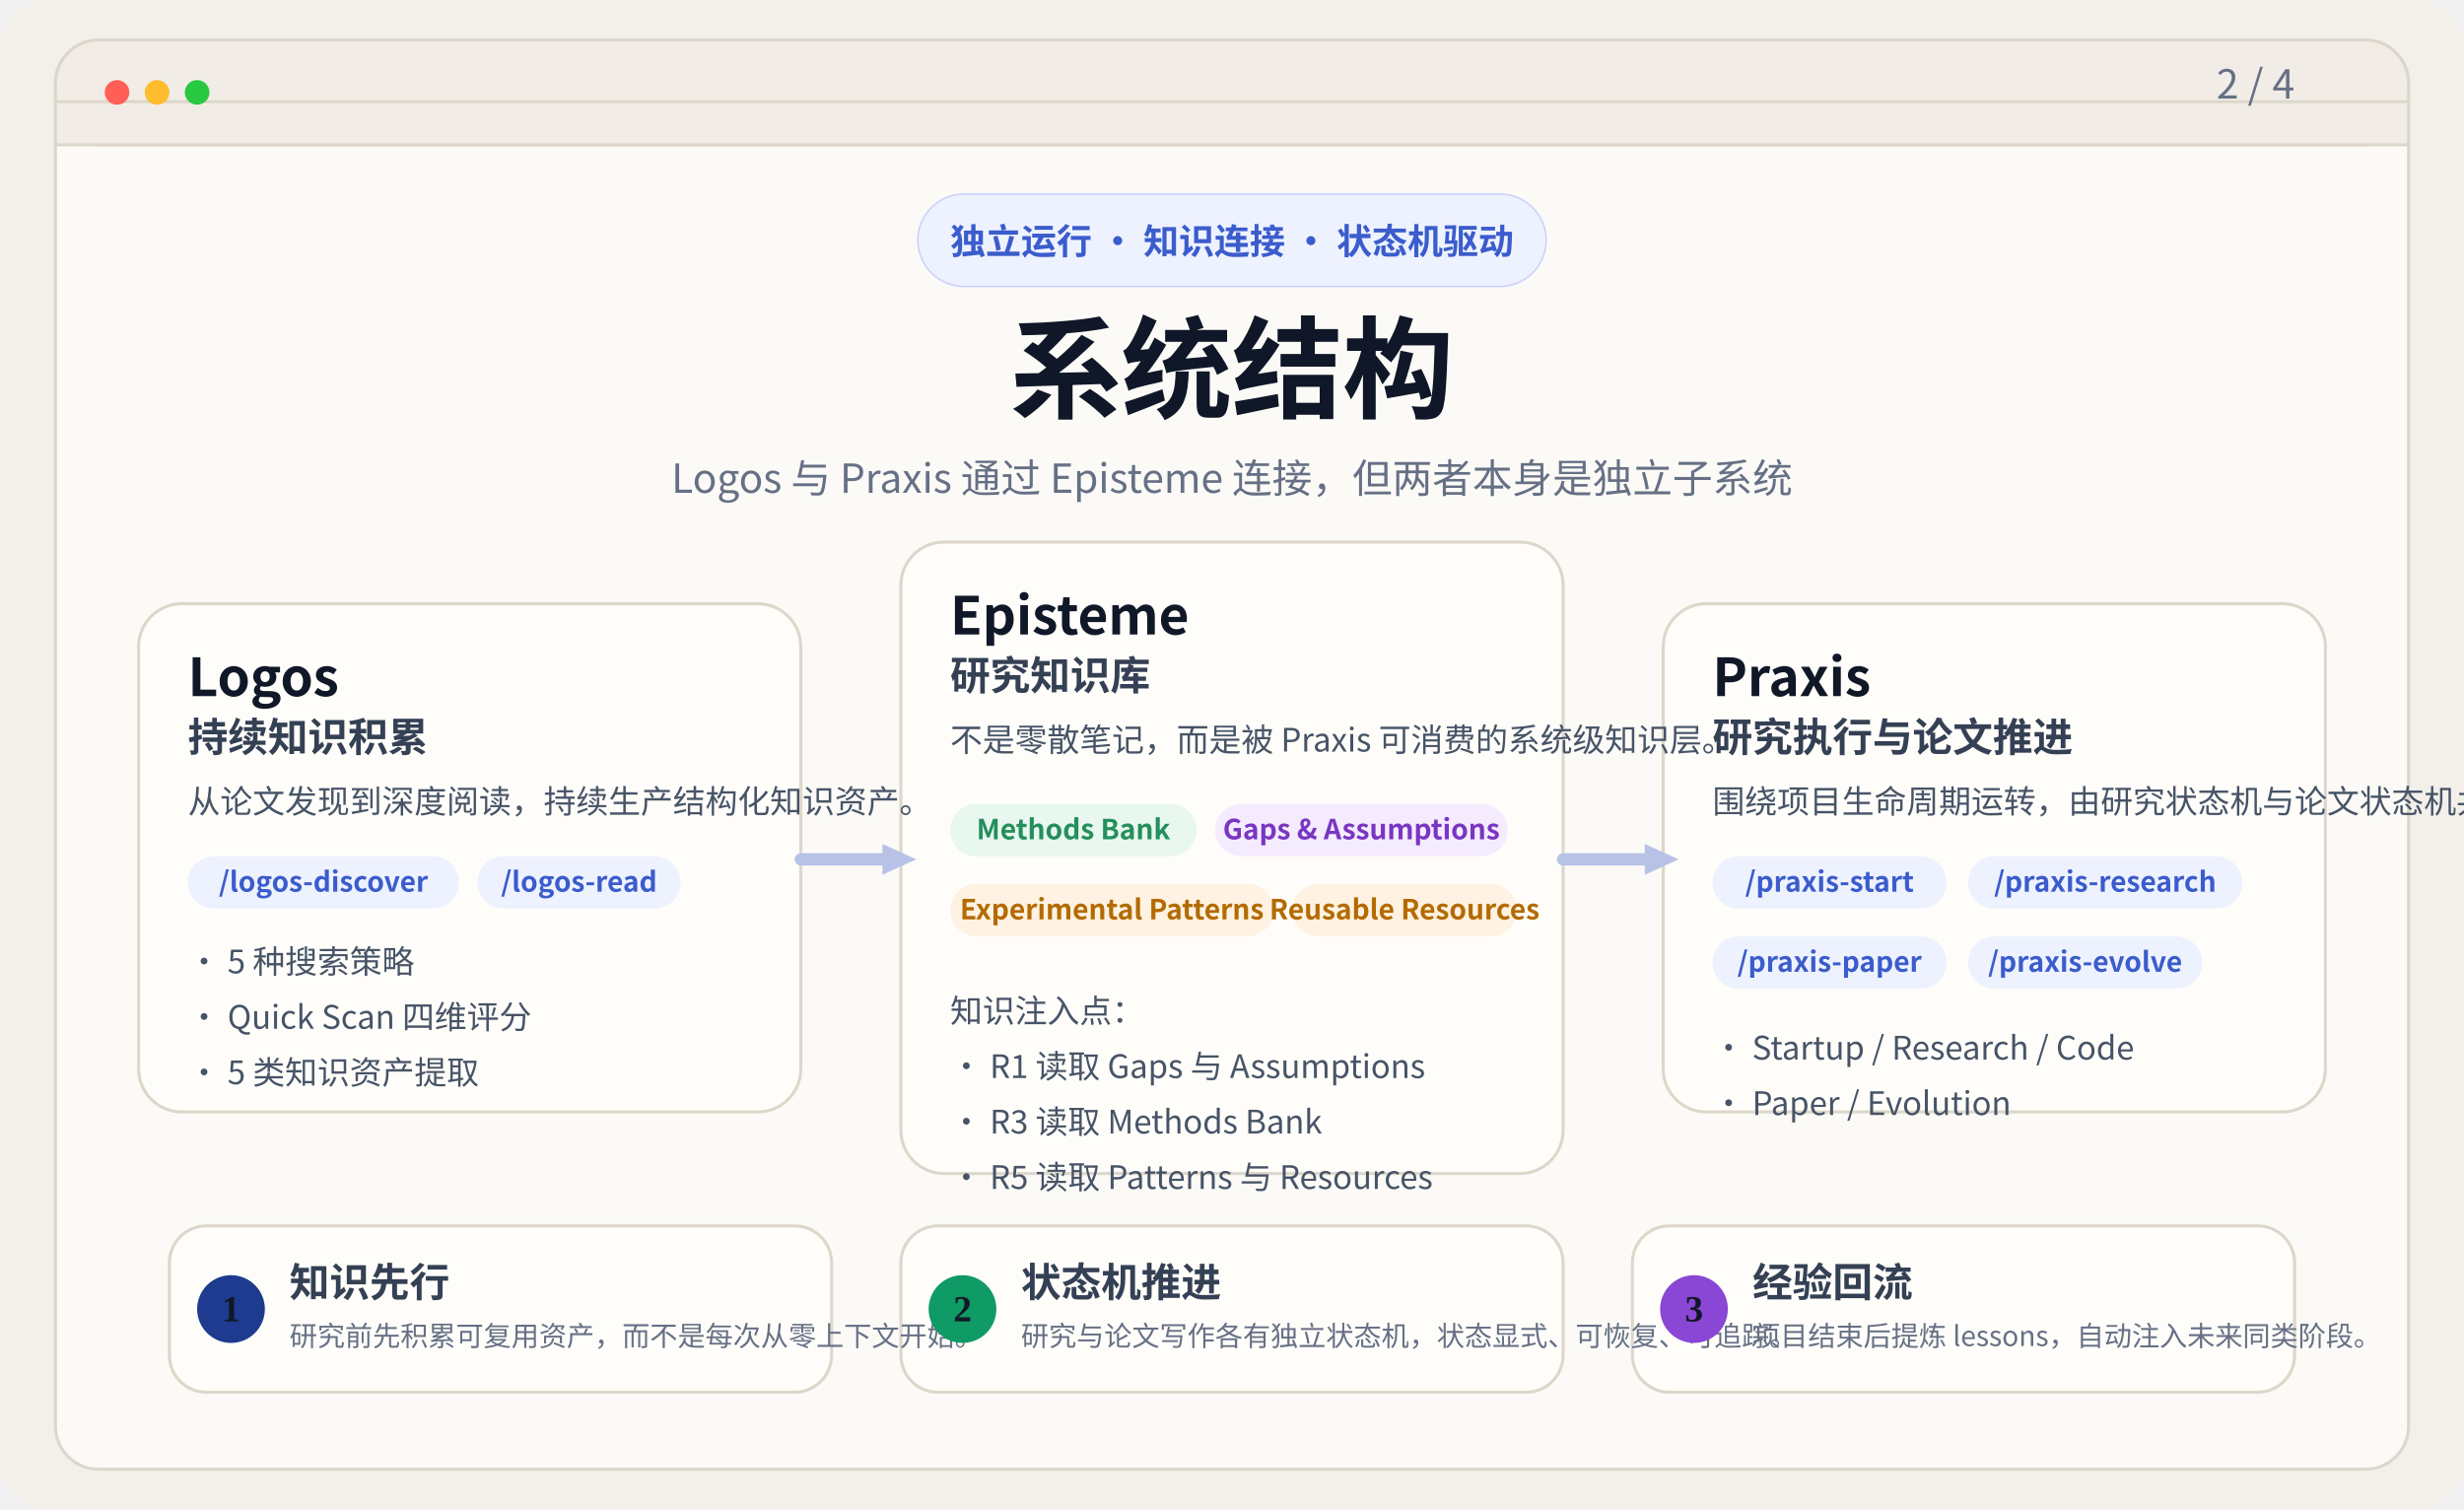
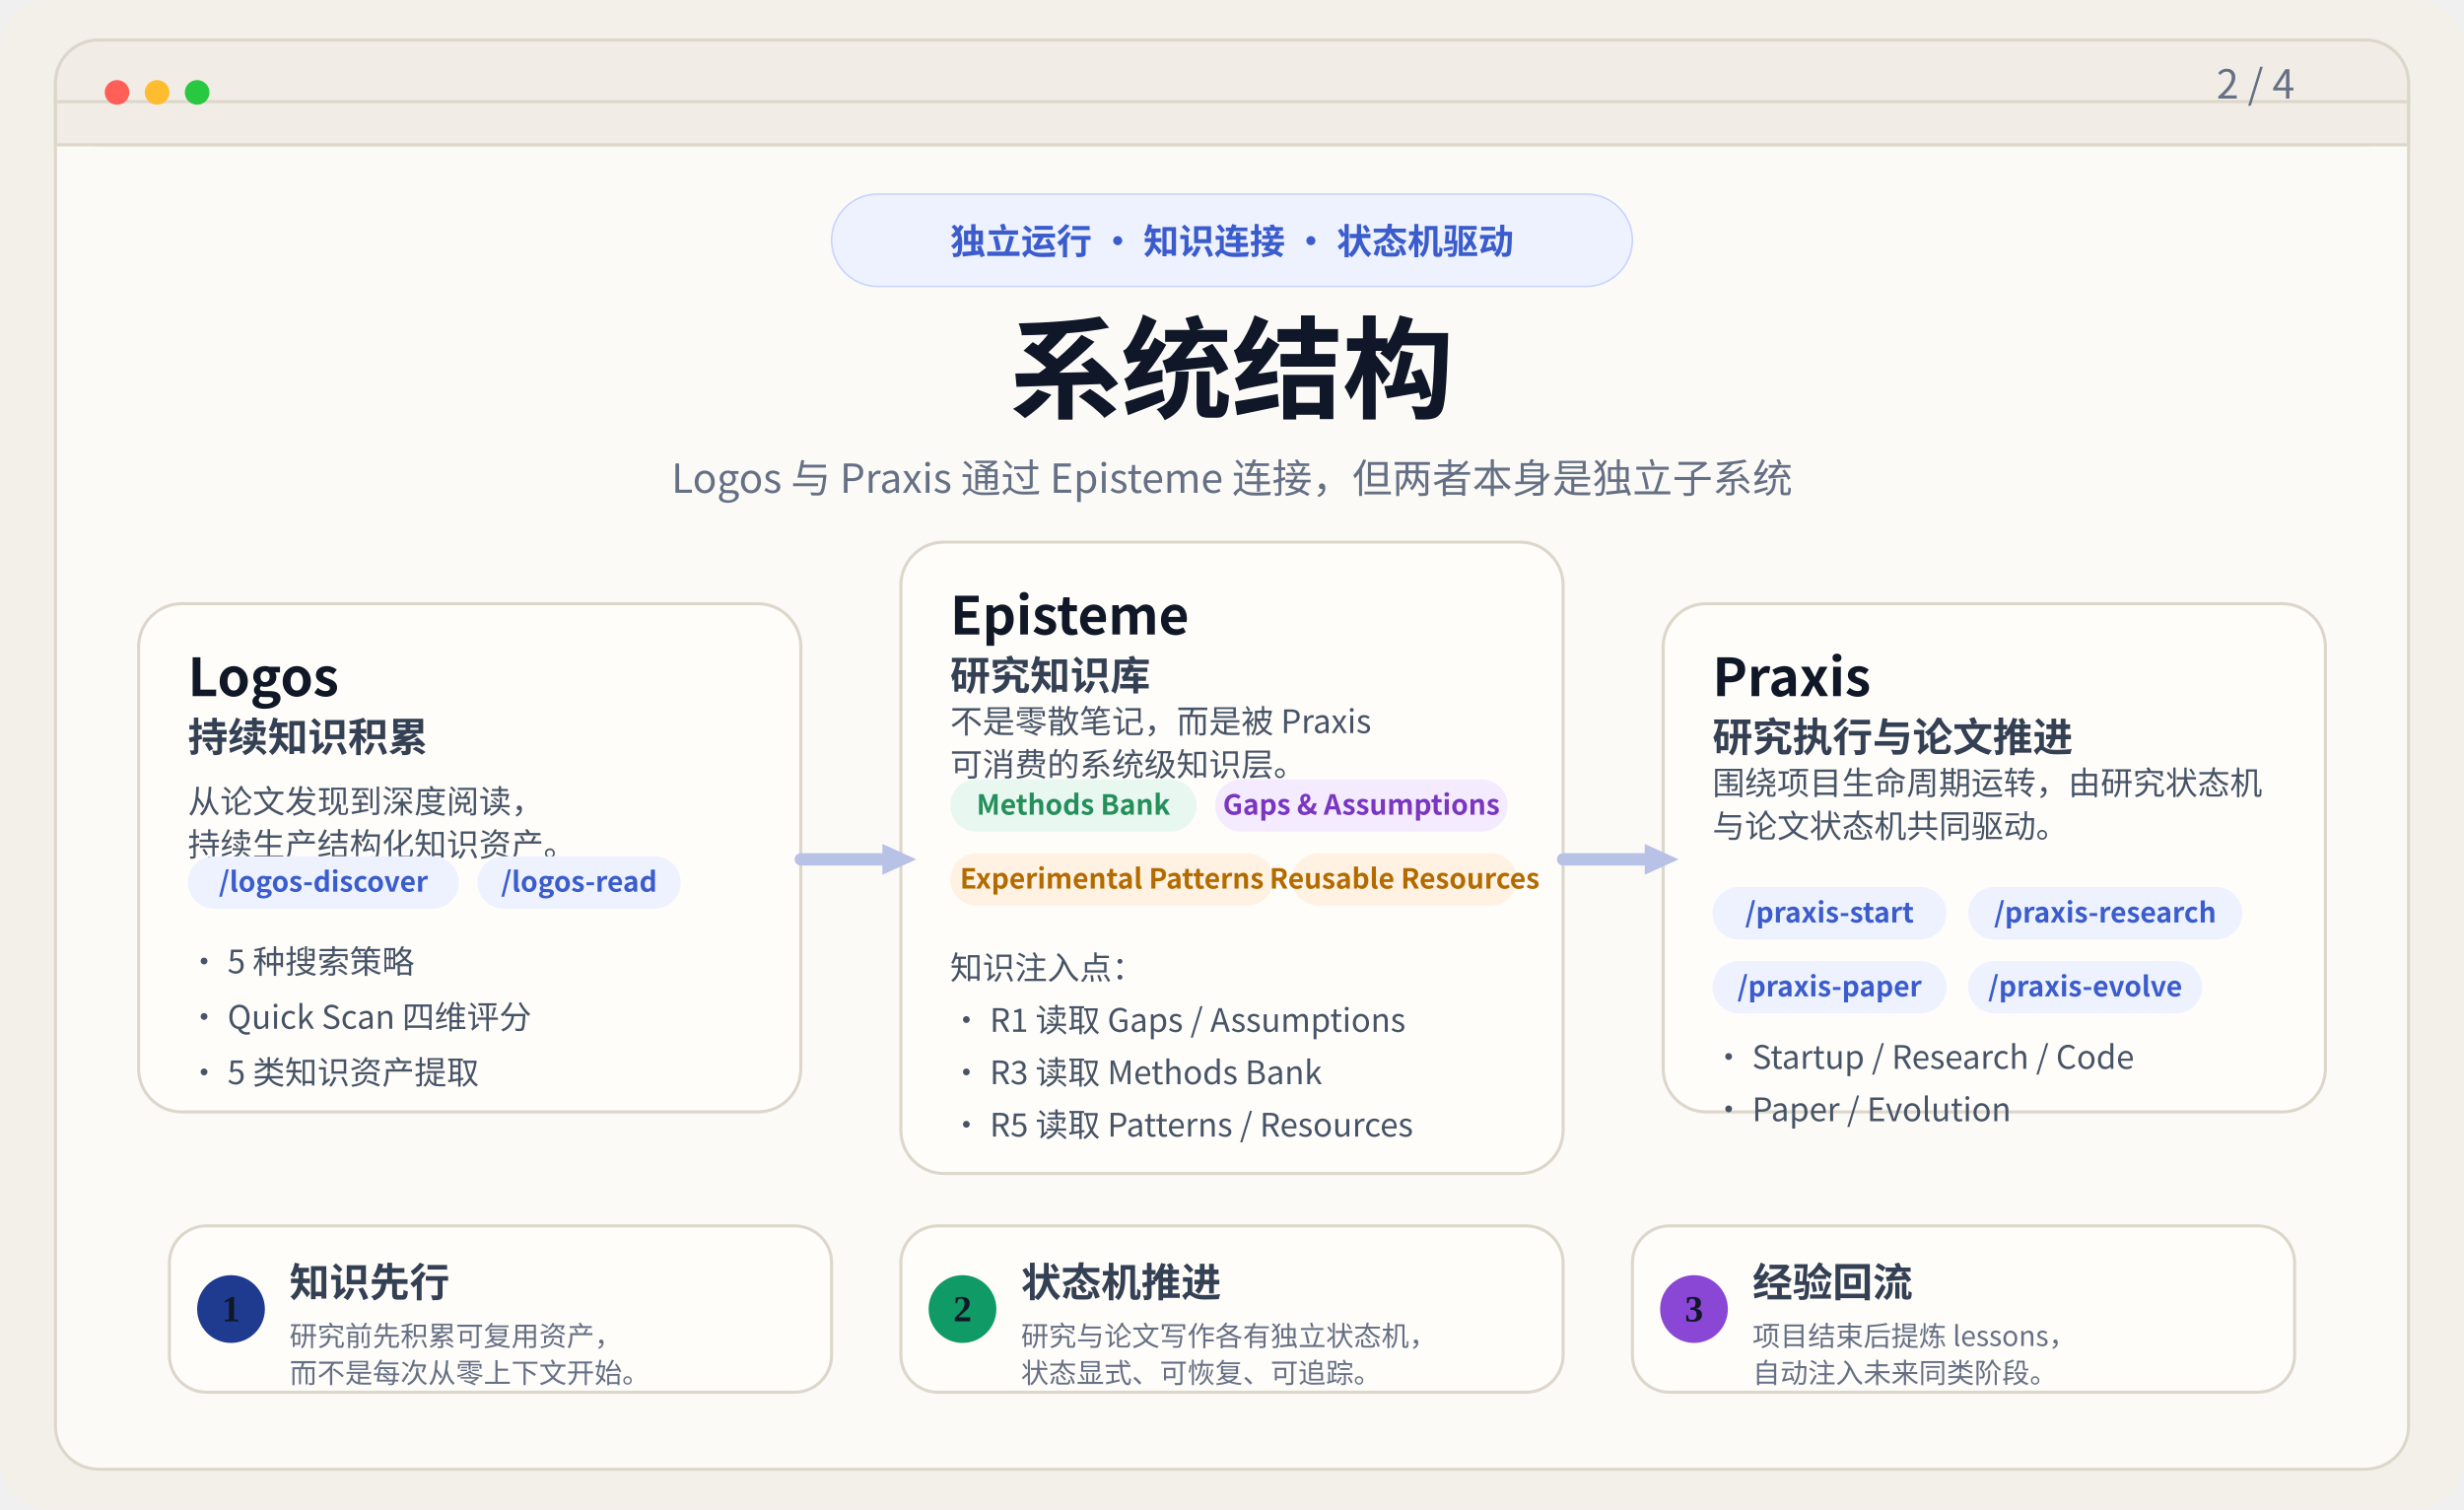
<svg xmlns="http://www.w3.org/2000/svg" viewBox="0 0 1600 980" role="img" aria-labelledby="title desc">
  <style>
    .bg { fill: #f3f0ea; }
    .window { fill: #fbfaf6; stroke: #ddd7cb; stroke-width: 2; }
    .bar { fill: #f1ede6; stroke: #ddd7cb; stroke-width: 2; }
    .card { fill: #fffdf9; stroke: #ddd7cb; stroke-width: 2; }
    .title { fill: #0f1728; font: 700 72px Georgia, "Times New Roman", serif; }
    .subtitle { fill: #667085; font: 500 26px "PingFang SC", "Microsoft YaHei", "Noto Sans CJK SC", sans-serif; }
    .headline { fill: #101828; font: 700 34px "PingFang SC", "Microsoft YaHei", "Noto Sans CJK SC", sans-serif; }
    .subhead { fill: #344054; font: 600 26px "PingFang SC", "Microsoft YaHei", "Noto Sans CJK SC", sans-serif; }
    .body { fill: #475467; font: 500 21px "PingFang SC", "Microsoft YaHei", "Noto Sans CJK SC", sans-serif; }
    .small { fill: #667085; font: 500 18px "PingFang SC", "Microsoft YaHei", "Noto Sans CJK SC", sans-serif; }
    .chipText { font: 600 18px "PingFang SC", "Microsoft YaHei", "Noto Sans CJK SC", sans-serif; }
    .badgeText { fill: #3b5ccc; font: 700 23px "PingFang SC", "Microsoft YaHei", "Noto Sans CJK SC", sans-serif; }
    .step { fill: #101828; font: 700 24px Georgia, "Times New Roman", serif; }
  </style>
  <rect class="bg" x="0" y="0" width="1600" height="980" rx="32" />
  <rect class="window" x="36" y="26" width="1528" height="928" rx="28" />
  <rect class="bar" x="36" y="26" width="1528" height="68" rx="28" />
  <rect class="bar" x="36" y="66" width="1528" height="28" rx="0" />
  <circle cx="76" cy="60" r="8" fill="#ff5f57" />
  <circle cx="102" cy="60" r="8" fill="#febc2e" />
  <circle cx="128" cy="60" r="8" fill="#28c840" />
  <text x="1490" y="64" text-anchor="end" class="subtitle">2 / 4</text>
-   <rect x="596" y="126" width="408" height="60" rx="30" fill="#eef2ff" stroke="#c7d2fe" />
+   <rect x="540" y="126" width="520" height="60" rx="30" fill="#eef2ff" stroke="#c7d2fe" />
  <text x="800" y="165" text-anchor="middle" class="badgeText">独立运行 · 知识连接 · 状态机驱动</text>
  <text x="800" y="266" text-anchor="middle" class="title">系统结构</text>
  <text x="800" y="320" text-anchor="middle" class="subtitle">Logos 与 Praxis 通过 Episteme 连接，但两者本身是独立子系统</text>
  <rect class="card" x="90" y="392" width="430" height="330" rx="28" />
  <rect class="card" x="585" y="352" width="430" height="410" rx="28" />
  <rect class="card" x="1080" y="392" width="430" height="330" rx="28" />
  <text x="122" y="452" class="headline">Logos</text>
  <text x="122" y="488" class="subhead">持续知识积累</text>
-   <text x="122" y="528" class="body">从论文发现到深度阅读，持续生产结构化知识资产。</text>
+   <text x="122" y="528" class="body">
+     <tspan x="122" dy="0">从论文发现到深度阅读，</tspan>
+     <tspan x="122" dy="28">持续生产结构化知识资产。</tspan>
+   </text>
  <rect x="122" y="556" width="176" height="34" rx="17" fill="#eef2ff" />
  <text x="210" y="579" text-anchor="middle" class="chipText" fill="#3b5ccc">/logos-discover</text>
  <rect x="310" y="556" width="132" height="34" rx="17" fill="#eef2ff" />
  <text x="376" y="579" text-anchor="middle" class="chipText" fill="#3b5ccc">/logos-read</text>
  <text x="122" y="632" class="body">• 5 种搜索策略</text>
  <text x="122" y="668" class="body">• Quick Scan 四维评分</text>
  <text x="122" y="704" class="body">• 5 类知识资产提取</text>
  <text x="617" y="412" class="headline">Episteme</text>
  <text x="617" y="448" class="subhead">研究知识库</text>
-   <text x="617" y="488" class="body">不是零散笔记，而是被 Praxis 可消费的系统级知识层。</text>
-   <rect x="617" y="522" width="160" height="34" rx="17" fill="#e8f7ef" />
-   <text x="697" y="545" text-anchor="middle" class="chipText" fill="#248f5b">Methods Bank</text>
-   <rect x="789" y="522" width="190" height="34" rx="17" fill="#f4ebff" />
-   <text x="884" y="545" text-anchor="middle" class="chipText" fill="#7a35c1">Gaps &amp; Assumptions</text>
-   <rect x="617" y="574" width="210" height="34" rx="17" fill="#fff2e2" />
-   <text x="722" y="597" text-anchor="middle" class="chipText" fill="#b36b00">Experimental Patterns</text>
-   <rect x="839" y="574" width="146" height="34" rx="17" fill="#fff2e2" />
-   <text x="912" y="597" text-anchor="middle" class="chipText" fill="#b36b00">Reusable Resources</text>
-   <text x="617" y="664" class="body">知识注入点：</text>
-   <text x="617" y="700" class="body">• R1 读取 Gaps 与 Assumptions</text>
-   <text x="617" y="736" class="body">• R3 读取 Methods Bank</text>
-   <text x="617" y="772" class="body">• R5 读取 Patterns 与 Resources</text>
+   <text x="617" y="476" class="body">
+     <tspan x="617" dy="0">不是零散笔记，而是被 Praxis</tspan>
+     <tspan x="617" dy="28">可消费的系统级知识层。</tspan>
+   </text>
+   <rect x="617" y="506" width="160" height="34" rx="17" fill="#e8f7ef" />
+   <text x="697" y="529" text-anchor="middle" class="chipText" fill="#248f5b">Methods Bank</text>
+   <rect x="789" y="506" width="190" height="34" rx="17" fill="#f4ebff" />
+   <text x="884" y="529" text-anchor="middle" class="chipText" fill="#7a35c1">Gaps &amp; Assumptions</text>
+   <rect x="617" y="554" width="210" height="34" rx="17" fill="#fff2e2" />
+   <text x="722" y="577" text-anchor="middle" class="chipText" fill="#b36b00">Experimental Patterns</text>
+   <rect x="839" y="554" width="146" height="34" rx="17" fill="#fff2e2" />
+   <text x="912" y="577" text-anchor="middle" class="chipText" fill="#b36b00">Reusable Resources</text>
+   <text x="617" y="636" class="body">知识注入点：</text>
+   <text x="617" y="670" class="body">• R1 读取 Gaps / Assumptions</text>
+   <text x="617" y="704" class="body">• R3 读取 Methods Bank</text>
+   <text x="617" y="738" class="body">• R5 读取 Patterns / Resources</text>
  <text x="1112" y="452" class="headline">Praxis</text>
  <text x="1112" y="488" class="subhead">研究执行与论文推进</text>
-   <text x="1112" y="528" class="body">围绕项目生命周期运转，由研究状态机与论文状态机共同驱动。</text>
-   <rect x="1112" y="556" width="152" height="34" rx="17" fill="#eef2ff" />
-   <text x="1188" y="579" text-anchor="middle" class="chipText" fill="#3b5ccc">/praxis-start</text>
-   <rect x="1278" y="556" width="178" height="34" rx="17" fill="#eef2ff" />
-   <text x="1367" y="579" text-anchor="middle" class="chipText" fill="#3b5ccc">/praxis-research</text>
-   <rect x="1112" y="608" width="152" height="34" rx="17" fill="#eef2ff" />
-   <text x="1188" y="631" text-anchor="middle" class="chipText" fill="#3b5ccc">/praxis-paper</text>
-   <rect x="1278" y="608" width="152" height="34" rx="17" fill="#eef2ff" />
-   <text x="1354" y="631" text-anchor="middle" class="chipText" fill="#3b5ccc">/praxis-evolve</text>
-   <text x="1112" y="688" class="body">• Startup / Research / Code</text>
-   <text x="1112" y="724" class="body">• Paper / Evolution</text>
+   <text x="1112" y="516" class="body">
+     <tspan x="1112" dy="0">围绕项目生命周期运转，由研究状态机</tspan>
+     <tspan x="1112" dy="28">与论文状态机共同驱动。</tspan>
+   </text>
+   <rect x="1112" y="576" width="152" height="34" rx="17" fill="#eef2ff" />
+   <text x="1188" y="599" text-anchor="middle" class="chipText" fill="#3b5ccc">/praxis-start</text>
+   <rect x="1278" y="576" width="178" height="34" rx="17" fill="#eef2ff" />
+   <text x="1367" y="599" text-anchor="middle" class="chipText" fill="#3b5ccc">/praxis-research</text>
+   <rect x="1112" y="624" width="152" height="34" rx="17" fill="#eef2ff" />
+   <text x="1188" y="647" text-anchor="middle" class="chipText" fill="#3b5ccc">/praxis-paper</text>
+   <rect x="1278" y="624" width="152" height="34" rx="17" fill="#eef2ff" />
+   <text x="1354" y="647" text-anchor="middle" class="chipText" fill="#3b5ccc">/praxis-evolve</text>
+   <text x="1112" y="694" class="body">• Startup / Research / Code</text>
+   <text x="1112" y="728" class="body">• Paper / Evolution</text>
  <path d="M 520 558 C 548 558, 556 558, 585 558" fill="none" stroke="#b7c2e6" stroke-width="8" stroke-linecap="round" />
  <polygon points="573,548 595,558 573,568" fill="#b7c2e6" />
  <path d="M 1015 558 C 1044 558, 1050 558, 1080 558" fill="none" stroke="#b7c2e6" stroke-width="8" stroke-linecap="round" />
  <polygon points="1068,548 1090,558 1068,568" fill="#b7c2e6" />
  <rect class="card" x="110" y="796" width="430" height="108" rx="24" />
  <rect class="card" x="585" y="796" width="430" height="108" rx="24" />
  <rect class="card" x="1060" y="796" width="430" height="108" rx="24" />
  <circle cx="150" cy="850" r="22" fill="#1f3b8f" />
  <text x="150" y="858" text-anchor="middle" class="step" fill="#ffffff">1</text>
  <text x="188" y="842" class="subhead">知识先行</text>
-   <text x="188" y="874" class="small">研究前先积累可复用资产，而不是每次从零上下文开始。</text>
+   <text x="188" y="874" class="small">
+     <tspan x="188" dy="0">研究前先积累可复用资产，</tspan>
+     <tspan x="188" dy="24">而不是每次从零上下文开始。</tspan>
+   </text>
  <circle cx="625" cy="850" r="22" fill="#0f9a66" />
  <text x="625" y="858" text-anchor="middle" class="step" fill="#ffffff">2</text>
  <text x="663" y="842" class="subhead">状态机推进</text>
-   <text x="663" y="874" class="small">研究与论文写作各有独立状态机，状态显式、可恢复、可追踪。</text>
+   <text x="663" y="874" class="small">
+     <tspan x="663" dy="0">研究与论文写作各有独立状态机，</tspan>
+     <tspan x="663" dy="24">状态显式、可恢复、可追踪。</tspan>
+   </text>
  <circle cx="1100" cy="850" r="22" fill="#8a46d5" />
  <text x="1100" y="858" text-anchor="middle" class="step" fill="#ffffff">3</text>
  <text x="1138" y="842" class="subhead">经验回流</text>
-   <text x="1138" y="874" class="small">项目结束后提炼 lessons，自动注入未来同类阶段。</text>
+   <text x="1138" y="874" class="small">
+     <tspan x="1138" dy="0">项目结束后提炼 lessons，</tspan>
+     <tspan x="1138" dy="24">自动注入未来同类阶段。</tspan>
+   </text>
</svg>
